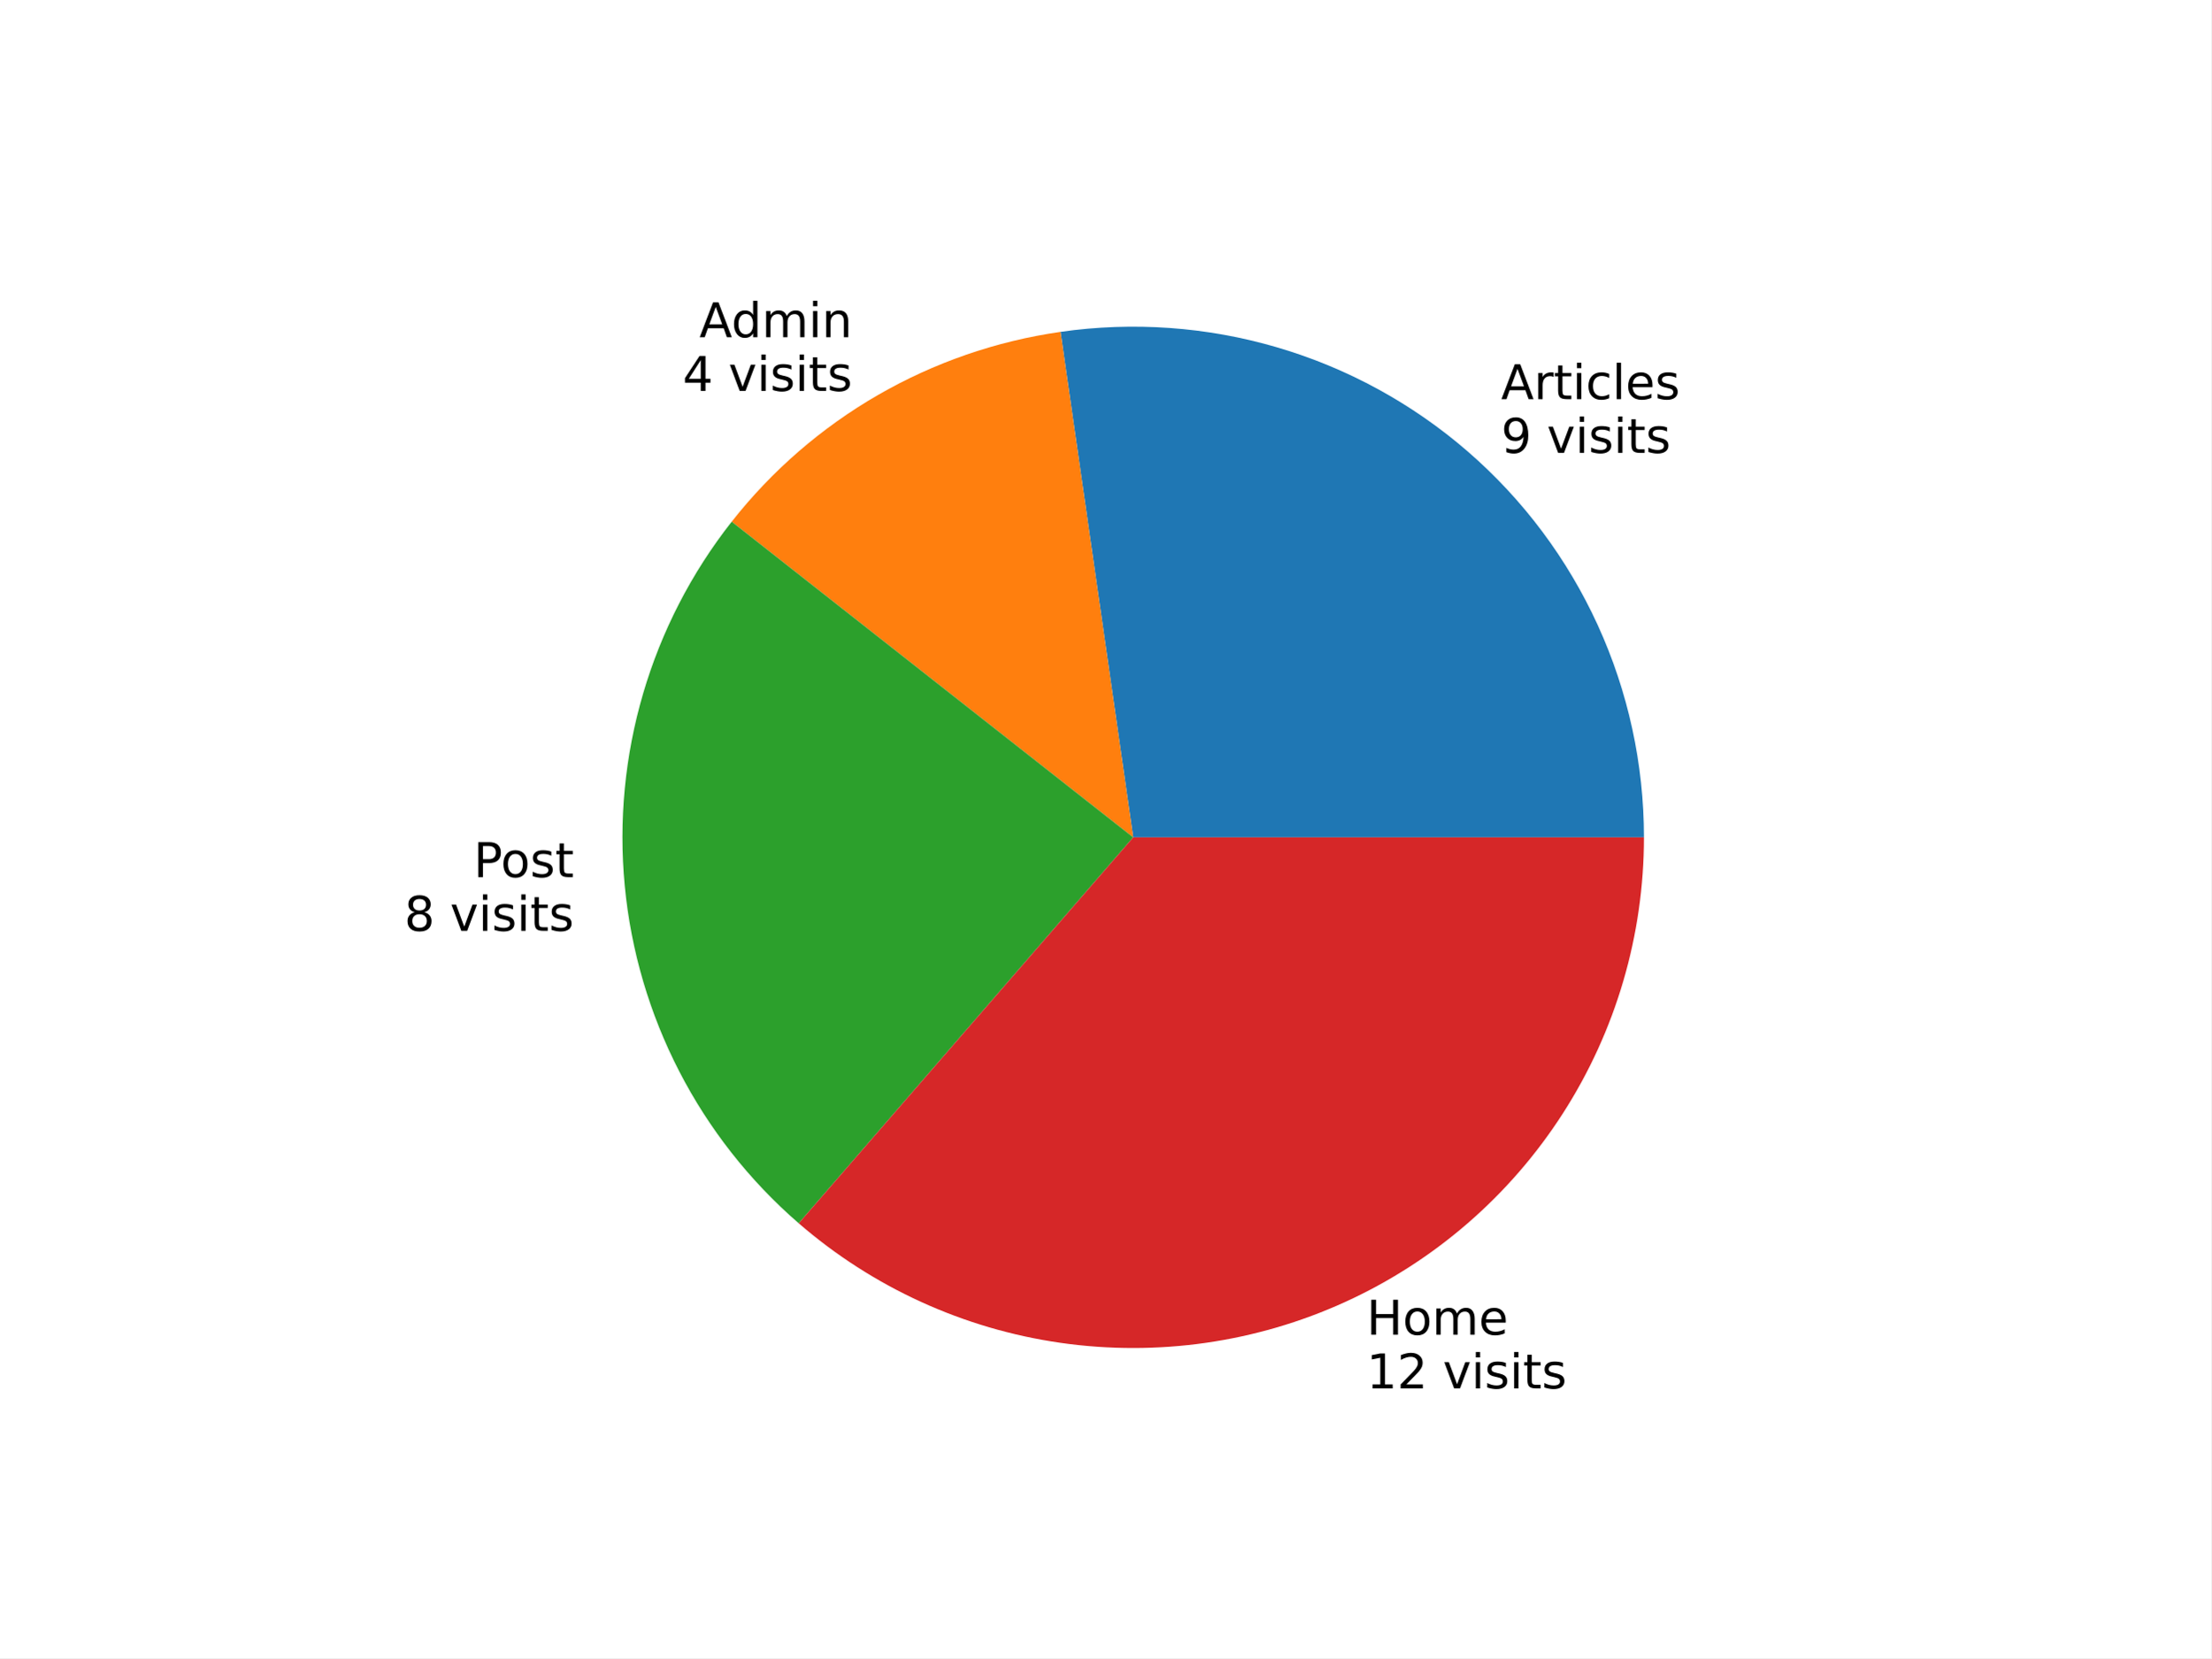
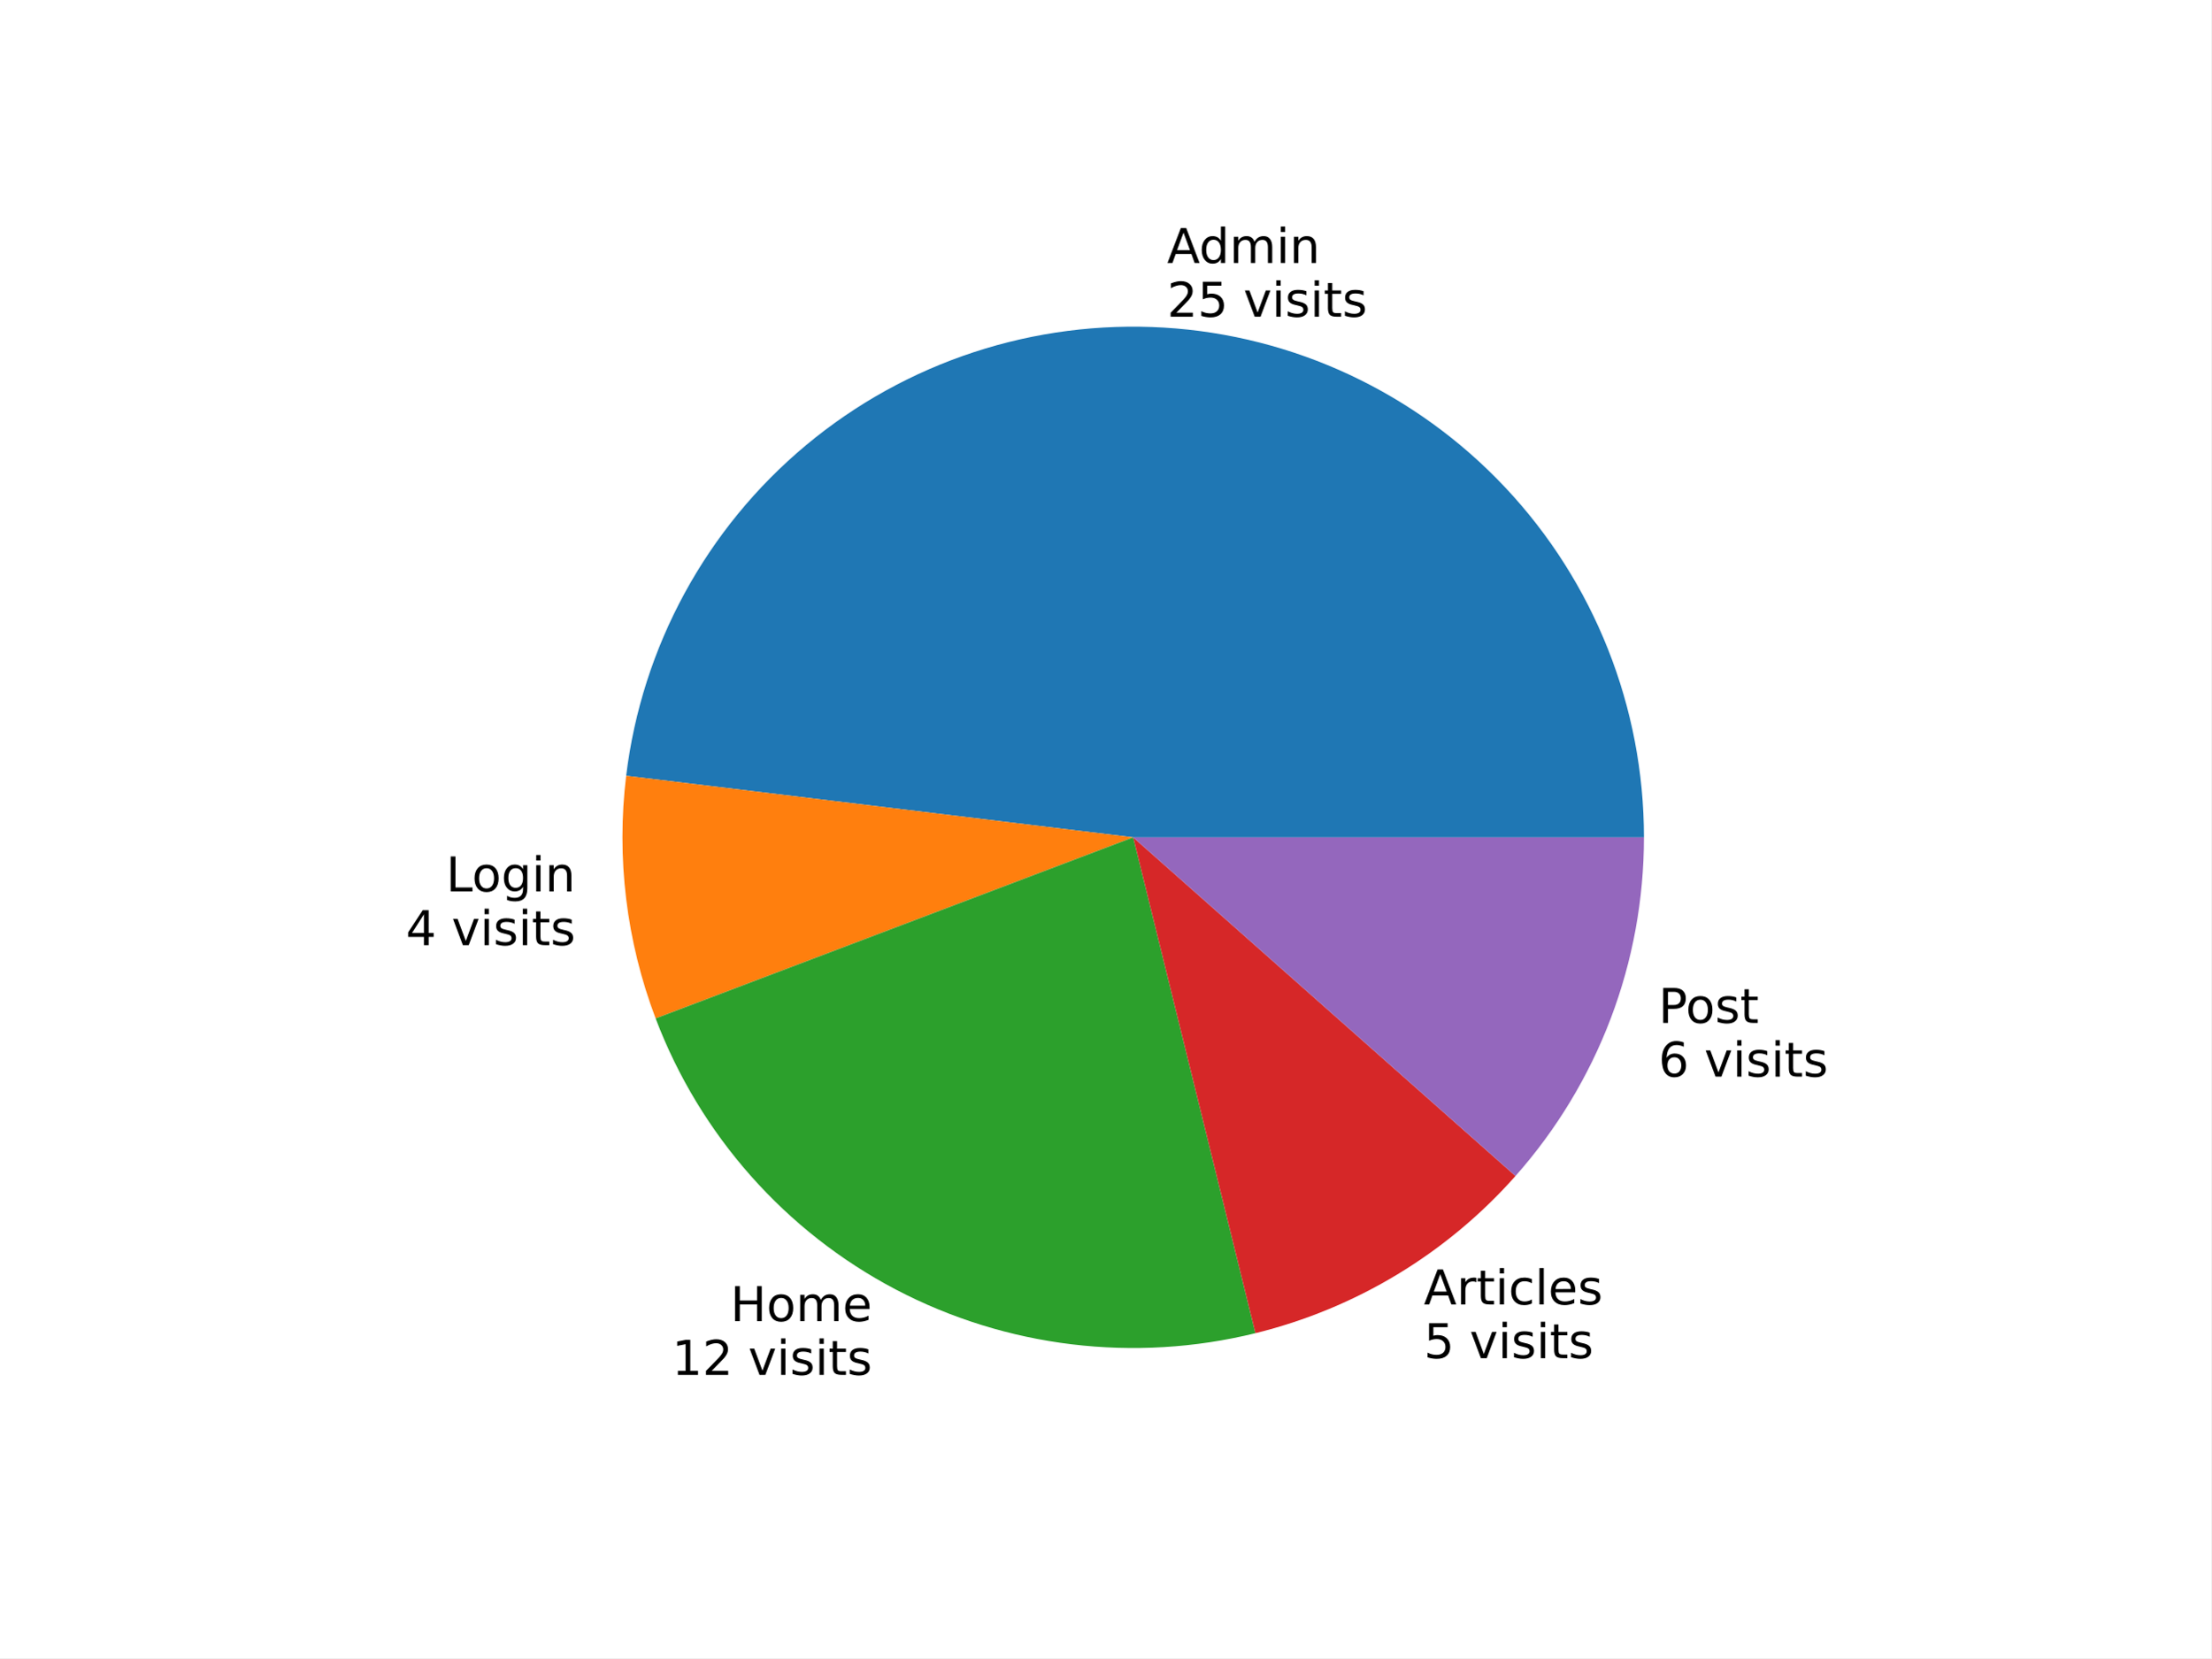
<svg xmlns="http://www.w3.org/2000/svg" xmlns:xlink="http://www.w3.org/1999/xlink" width="460.8pt" height="345.6pt" viewBox="0 0 460.8 345.6" version="1.1">
  <defs>
    <style type="text/css">*{stroke-linejoin: round; stroke-linecap: butt}</style>
  </defs>
  <g id="figure_1">
    <g id="patch_1">
      <path d="M 0 345.6  L 460.8 345.6  L 460.8 0  L 0 0  z " style="fill: #ffffff" />
    </g>
    <g id="axes_1">
      <g id="patch_2">
-         <path d="M 342.605 174.528  C 342.605 159.27 339.324 144.189 332.986 130.309  C 326.647 116.43 317.398 104.074 305.867 94.082  C 294.335 84.09 280.789 76.694 266.149 72.395  C 251.509 68.096 236.114 66.995 221.011 69.167  L 236.16 174.528  z " style="fill: #1f77b4" />
+         <path d="M 342.605 174.528  C 342.605 147.419 332.248 121.307 313.667 101.568  C 295.085 81.828 269.647 69.914 242.587 68.277  C 215.527 66.641 188.838 75.402 168.013 92.757  C 147.187 110.113 133.759 134.786 130.491 161.697  L 236.16 174.528  z " style="fill: #1f77b4" />
      </g>
      <g id="patch_3">
-         <path d="M 221.011 69.167  C 207.597 71.095 194.674 75.568 182.938 82.344  C 171.201 89.12 160.866 98.076 152.489 108.728  L 236.16 174.528  z " style="fill: #ff7f0e" />
+         <path d="M 130.491 161.697  C 129.457 170.22 129.457 178.836 130.491 187.358  C 131.526 195.881 133.588 204.247 136.632 212.274  L 236.16 174.528  z " style="fill: #ff7f0e" />
      </g>
      <g id="patch_4">
-         <path d="M 152.489 108.728  C 135.585 130.223 127.598 157.425 130.197 184.646  C 132.796 211.867 145.788 237.067 166.453 254.974  L 236.16 174.528  z " style="fill: #2ca02c" />
+         <path d="M 136.632 212.274  C 145.853 236.586 163.669 256.697 186.693 268.78  C 209.716 280.864 236.388 284.102 261.634 277.88  L 236.16 174.528  z " style="fill: #2ca02c" />
      </g>
      <g id="patch_5">
-         <path d="M 166.453 254.974  C 181.874 268.335 200.815 276.986 221.011 279.889  C 241.207 282.793 261.819 279.83 280.379 271.354  C 298.939 262.878 314.676 249.241 325.707 232.076  C 336.738 214.912 342.605 194.932 342.605 174.528  L 236.16 174.528  z " style="fill: #d62728" />
+         <path d="M 261.634 277.88  C 272.06 275.31 282.038 271.177 291.228 265.621  C 300.418 260.066 308.714 253.152 315.835 245.114  L 236.16 174.528  z " style="fill: #d62728" />
+       </g>
+       <g id="patch_6">
+         <path d="M 315.835 245.114  C 324.387 235.461 331.114 224.333 335.688 212.274  C 340.261 200.215 342.605 187.425 342.605 174.528  L 236.16 174.528  z " style="fill: #9467bd" />
      </g>
      <g id="matplotlib.axis_1" />
      <g id="matplotlib.axis_2" />
      <g id="text_1">
-         <g transform="translate(312.8372 83.19829) scale(0.1 -0.1)">
+         <g transform="translate(243.2297 54.81281) scale(0.1 -0.1)">
          <defs>
            <path id="DejaVuSans-41" d="M 2188 4044  L 1331 1722  L 3047 1722  L 2188 4044  z M 1831 4666  L 2547 4666  L 4325 0  L 3669 0  L 3244 1197  L 1141 1197  L 716 0  L 50 0  L 1831 4666  z " transform="scale(0.015625)" />
-             <path id="DejaVuSans-72" d="M 2631 2963  Q 2534 3019 2420 3045  Q 2306 3072 2169 3072  Q 1681 3072 1420 2755  Q 1159 2438 1159 1844  L 1159 0  L 581 0  L 581 3500  L 1159 3500  L 1159 2956  Q 1341 3275 1631 3429  Q 1922 3584 2338 3584  Q 2397 3584 2469 3576  Q 2541 3569 2628 3553  L 2631 2963  z " transform="scale(0.015625)" />
-             <path id="DejaVuSans-74" d="M 1172 4494  L 1172 3500  L 2356 3500  L 2356 3053  L 1172 3053  L 1172 1153  Q 1172 725 1289 603  Q 1406 481 1766 481  L 2356 481  L 2356 0  L 1766 0  Q 1100 0 847 248  Q 594 497 594 1153  L 594 3053  L 172 3053  L 172 3500  L 594 3500  L 594 4494  L 1172 4494  z " transform="scale(0.015625)" />
-             <path id="DejaVuSans-69" d="M 603 3500  L 1178 3500  L 1178 0  L 603 0  L 603 3500  z M 603 4863  L 1178 4863  L 1178 4134  L 603 4134  L 603 4863  z " transform="scale(0.015625)" />
-             <path id="DejaVuSans-63" d="M 3122 3366  L 3122 2828  Q 2878 2963 2633 3030  Q 2388 3097 2138 3097  Q 1578 3097 1268 2742  Q 959 2388 959 1747  Q 959 1106 1268 751  Q 1578 397 2138 397  Q 2388 397 2633 464  Q 2878 531 3122 666  L 3122 134  Q 2881 22 2623 -34  Q 2366 -91 2075 -91  Q 1284 -91 818 406  Q 353 903 353 1747  Q 353 2603 823 3093  Q 1294 3584 2113 3584  Q 2378 3584 2631 3529  Q 2884 3475 3122 3366  z " transform="scale(0.015625)" />
-             <path id="DejaVuSans-6c" d="M 603 4863  L 1178 4863  L 1178 0  L 603 0  L 603 4863  z " transform="scale(0.015625)" />
-             <path id="DejaVuSans-65" d="M 3597 1894  L 3597 1613  L 953 1613  Q 991 1019 1311 708  Q 1631 397 2203 397  Q 2534 397 2845 478  Q 3156 559 3463 722  L 3463 178  Q 3153 47 2828 -22  Q 2503 -91 2169 -91  Q 1331 -91 842 396  Q 353 884 353 1716  Q 353 2575 817 3079  Q 1281 3584 2069 3584  Q 2775 3584 3186 3129  Q 3597 2675 3597 1894  z M 3022 2063  Q 3016 2534 2758 2815  Q 2500 3097 2075 3097  Q 1594 3097 1305 2825  Q 1016 2553 972 2059  L 3022 2063  z " transform="scale(0.015625)" />
-             <path id="DejaVuSans-73" d="M 2834 3397  L 2834 2853  Q 2591 2978 2328 3040  Q 2066 3103 1784 3103  Q 1356 3103 1142 2972  Q 928 2841 928 2578  Q 928 2378 1081 2264  Q 1234 2150 1697 2047  L 1894 2003  Q 2506 1872 2764 1633  Q 3022 1394 3022 966  Q 3022 478 2636 193  Q 2250 -91 1575 -91  Q 1294 -91 989 -36  Q 684 19 347 128  L 347 722  Q 666 556 975 473  Q 1284 391 1588 391  Q 1994 391 2212 530  Q 2431 669 2431 922  Q 2431 1156 2273 1281  Q 2116 1406 1581 1522  L 1381 1569  Q 847 1681 609 1914  Q 372 2147 372 2553  Q 372 3047 722 3315  Q 1072 3584 1716 3584  Q 2034 3584 2315 3537  Q 2597 3491 2834 3397  z " transform="scale(0.015625)" />
-           </defs>
-           <use xlink:href="#DejaVuSans-41" />
-           <use xlink:href="#DejaVuSans-72" x="68.408" />
-           <use xlink:href="#DejaVuSans-74" x="109.521" />
-           <use xlink:href="#DejaVuSans-69" x="148.73" />
-           <use xlink:href="#DejaVuSans-63" x="176.514" />
-           <use xlink:href="#DejaVuSans-6c" x="231.494" />
-           <use xlink:href="#DejaVuSans-65" x="259.277" />
-           <use xlink:href="#DejaVuSans-73" x="320.801" />
-         </g>
-         <g transform="translate(312.8372 94.39611) scale(0.1 -0.1)">
-           <defs>
-             <path id="DejaVuSans-39" d="M 703 97  L 703 672  Q 941 559 1184 500  Q 1428 441 1663 441  Q 2288 441 2617 861  Q 2947 1281 2994 2138  Q 2813 1869 2534 1725  Q 2256 1581 1919 1581  Q 1219 1581 811 2004  Q 403 2428 403 3163  Q 403 3881 828 4315  Q 1253 4750 1959 4750  Q 2769 4750 3195 4129  Q 3622 3509 3622 2328  Q 3622 1225 3098 567  Q 2575 -91 1691 -91  Q 1453 -91 1209 -44  Q 966 3 703 97  z M 1959 2075  Q 2384 2075 2632 2365  Q 2881 2656 2881 3163  Q 2881 3666 2632 3958  Q 2384 4250 1959 4250  Q 1534 4250 1286 3958  Q 1038 3666 1038 3163  Q 1038 2656 1286 2365  Q 1534 2075 1959 2075  z " transform="scale(0.015625)" />
-             <path id="DejaVuSans-20" transform="scale(0.015625)" />
-             <path id="DejaVuSans-76" d="M 191 3500  L 800 3500  L 1894 563  L 2988 3500  L 3597 3500  L 2284 0  L 1503 0  L 191 3500  z " transform="scale(0.015625)" />
-           </defs>
-           <use xlink:href="#DejaVuSans-39" />
-           <use xlink:href="#DejaVuSans-20" x="63.623" />
-           <use xlink:href="#DejaVuSans-76" x="95.41" />
-           <use xlink:href="#DejaVuSans-69" x="154.59" />
-           <use xlink:href="#DejaVuSans-73" x="182.373" />
-           <use xlink:href="#DejaVuSans-69" x="234.473" />
-           <use xlink:href="#DejaVuSans-74" x="262.256" />
-           <use xlink:href="#DejaVuSans-73" x="301.465" />
-         </g>
-       </g>
-       <g id="text_2">
-         <g transform="translate(145.745 70.28618) scale(0.1 -0.1)">
-           <defs>
            <path id="DejaVuSans-64" d="M 2906 2969  L 2906 4863  L 3481 4863  L 3481 0  L 2906 0  L 2906 525  Q 2725 213 2448 61  Q 2172 -91 1784 -91  Q 1150 -91 751 415  Q 353 922 353 1747  Q 353 2572 751 3078  Q 1150 3584 1784 3584  Q 2172 3584 2448 3432  Q 2725 3281 2906 2969  z M 947 1747  Q 947 1113 1208 752  Q 1469 391 1925 391  Q 2381 391 2643 752  Q 2906 1113 2906 1747  Q 2906 2381 2643 2742  Q 2381 3103 1925 3103  Q 1469 3103 1208 2742  Q 947 2381 947 1747  z " transform="scale(0.015625)" />
            <path id="DejaVuSans-6d" d="M 3328 2828  Q 3544 3216 3844 3400  Q 4144 3584 4550 3584  Q 5097 3584 5394 3201  Q 5691 2819 5691 2113  L 5691 0  L 5113 0  L 5113 2094  Q 5113 2597 4934 2840  Q 4756 3084 4391 3084  Q 3944 3084 3684 2787  Q 3425 2491 3425 1978  L 3425 0  L 2847 0  L 2847 2094  Q 2847 2600 2669 2842  Q 2491 3084 2119 3084  Q 1678 3084 1418 2786  Q 1159 2488 1159 1978  L 1159 0  L 581 0  L 581 3500  L 1159 3500  L 1159 2956  Q 1356 3278 1631 3431  Q 1906 3584 2284 3584  Q 2666 3584 2933 3390  Q 3200 3197 3328 2828  z " transform="scale(0.015625)" />
+             <path id="DejaVuSans-69" d="M 603 3500  L 1178 3500  L 1178 0  L 603 0  L 603 3500  z M 603 4863  L 1178 4863  L 1178 4134  L 603 4134  L 603 4863  z " transform="scale(0.015625)" />
            <path id="DejaVuSans-6e" d="M 3513 2113  L 3513 0  L 2938 0  L 2938 2094  Q 2938 2591 2744 2837  Q 2550 3084 2163 3084  Q 1697 3084 1428 2787  Q 1159 2491 1159 1978  L 1159 0  L 581 0  L 581 3500  L 1159 3500  L 1159 2956  Q 1366 3272 1645 3428  Q 1925 3584 2291 3584  Q 2894 3584 3203 3211  Q 3513 2838 3513 2113  z " transform="scale(0.015625)" />
          </defs>
          <use xlink:href="#DejaVuSans-41" />
          <use xlink:href="#DejaVuSans-64" x="66.658" />
          <use xlink:href="#DejaVuSans-6d" x="130.135" />
          <use xlink:href="#DejaVuSans-69" x="227.547" />
          <use xlink:href="#DejaVuSans-6e" x="255.33" />
        </g>
-         <g transform="translate(142.2607 81.48399) scale(0.1 -0.1)">
+         <g transform="translate(243.2297 66.01063) scale(0.1 -0.1)">
+           <defs>
+             <path id="DejaVuSans-32" d="M 1228 531  L 3431 531  L 3431 0  L 469 0  L 469 531  Q 828 903 1448 1529  Q 2069 2156 2228 2338  Q 2531 2678 2651 2914  Q 2772 3150 2772 3378  Q 2772 3750 2511 3984  Q 2250 4219 1831 4219  Q 1534 4219 1204 4116  Q 875 4013 500 3803  L 500 4441  Q 881 4594 1212 4672  Q 1544 4750 1819 4750  Q 2544 4750 2975 4387  Q 3406 4025 3406 3419  Q 3406 3131 3298 2873  Q 3191 2616 2906 2266  Q 2828 2175 2409 1742  Q 1991 1309 1228 531  z " transform="scale(0.015625)" />
+             <path id="DejaVuSans-35" d="M 691 4666  L 3169 4666  L 3169 4134  L 1269 4134  L 1269 2991  Q 1406 3038 1543 3061  Q 1681 3084 1819 3084  Q 2600 3084 3056 2656  Q 3513 2228 3513 1497  Q 3513 744 3044 326  Q 2575 -91 1722 -91  Q 1428 -91 1123 -41  Q 819 9 494 109  L 494 744  Q 775 591 1075 516  Q 1375 441 1709 441  Q 2250 441 2565 725  Q 2881 1009 2881 1497  Q 2881 1984 2565 2268  Q 2250 2553 1709 2553  Q 1456 2553 1204 2497  Q 953 2441 691 2322  L 691 4666  z " transform="scale(0.015625)" />
+             <path id="DejaVuSans-20" transform="scale(0.015625)" />
+             <path id="DejaVuSans-76" d="M 191 3500  L 800 3500  L 1894 563  L 2988 3500  L 3597 3500  L 2284 0  L 1503 0  L 191 3500  z " transform="scale(0.015625)" />
+             <path id="DejaVuSans-73" d="M 2834 3397  L 2834 2853  Q 2591 2978 2328 3040  Q 2066 3103 1784 3103  Q 1356 3103 1142 2972  Q 928 2841 928 2578  Q 928 2378 1081 2264  Q 1234 2150 1697 2047  L 1894 2003  Q 2506 1872 2764 1633  Q 3022 1394 3022 966  Q 3022 478 2636 193  Q 2250 -91 1575 -91  Q 1294 -91 989 -36  Q 684 19 347 128  L 347 722  Q 666 556 975 473  Q 1284 391 1588 391  Q 1994 391 2212 530  Q 2431 669 2431 922  Q 2431 1156 2273 1281  Q 2116 1406 1581 1522  L 1381 1569  Q 847 1681 609 1914  Q 372 2147 372 2553  Q 372 3047 722 3315  Q 1072 3584 1716 3584  Q 2034 3584 2315 3537  Q 2597 3491 2834 3397  z " transform="scale(0.015625)" />
+             <path id="DejaVuSans-74" d="M 1172 4494  L 1172 3500  L 2356 3500  L 2356 3053  L 1172 3053  L 1172 1153  Q 1172 725 1289 603  Q 1406 481 1766 481  L 2356 481  L 2356 0  L 1766 0  Q 1100 0 847 248  Q 594 497 594 1153  L 594 3053  L 172 3053  L 172 3500  L 594 3500  L 594 4494  L 1172 4494  z " transform="scale(0.015625)" />
+           </defs>
+           <use xlink:href="#DejaVuSans-32" />
+           <use xlink:href="#DejaVuSans-35" x="63.623" />
+           <use xlink:href="#DejaVuSans-20" x="127.246" />
+           <use xlink:href="#DejaVuSans-76" x="159.033" />
+           <use xlink:href="#DejaVuSans-69" x="218.213" />
+           <use xlink:href="#DejaVuSans-73" x="245.996" />
+           <use xlink:href="#DejaVuSans-69" x="298.096" />
+           <use xlink:href="#DejaVuSans-74" x="325.879" />
+           <use xlink:href="#DejaVuSans-73" x="365.088" />
+         </g>
+       </g>
+       <g id="text_2">
+         <g transform="translate(92.94474 185.802) scale(0.1 -0.1)">
+           <defs>
+             <path id="DejaVuSans-4c" d="M 628 4666  L 1259 4666  L 1259 531  L 3531 531  L 3531 0  L 628 0  L 628 4666  z " transform="scale(0.015625)" />
+             <path id="DejaVuSans-6f" d="M 1959 3097  Q 1497 3097 1228 2736  Q 959 2375 959 1747  Q 959 1119 1226 758  Q 1494 397 1959 397  Q 2419 397 2687 759  Q 2956 1122 2956 1747  Q 2956 2369 2687 2733  Q 2419 3097 1959 3097  z M 1959 3584  Q 2709 3584 3137 3096  Q 3566 2609 3566 1747  Q 3566 888 3137 398  Q 2709 -91 1959 -91  Q 1206 -91 779 398  Q 353 888 353 1747  Q 353 2609 779 3096  Q 1206 3584 1959 3584  z " transform="scale(0.015625)" />
+             <path id="DejaVuSans-67" d="M 2906 1791  Q 2906 2416 2648 2759  Q 2391 3103 1925 3103  Q 1463 3103 1205 2759  Q 947 2416 947 1791  Q 947 1169 1205 825  Q 1463 481 1925 481  Q 2391 481 2648 825  Q 2906 1169 2906 1791  z M 3481 434  Q 3481 -459 3084 -895  Q 2688 -1331 1869 -1331  Q 1566 -1331 1297 -1286  Q 1028 -1241 775 -1147  L 775 -588  Q 1028 -725 1275 -790  Q 1522 -856 1778 -856  Q 2344 -856 2625 -561  Q 2906 -266 2906 331  L 2906 616  Q 2728 306 2450 153  Q 2172 0 1784 0  Q 1141 0 747 490  Q 353 981 353 1791  Q 353 2603 747 3093  Q 1141 3584 1784 3584  Q 2172 3584 2450 3431  Q 2728 3278 2906 2969  L 2906 3500  L 3481 3500  L 3481 434  z " transform="scale(0.015625)" />
+           </defs>
+           <use xlink:href="#DejaVuSans-4c" />
+           <use xlink:href="#DejaVuSans-6f" x="53.963" />
+           <use xlink:href="#DejaVuSans-67" x="115.145" />
+           <use xlink:href="#DejaVuSans-69" x="178.621" />
+           <use xlink:href="#DejaVuSans-6e" x="206.404" />
+         </g>
+         <g transform="translate(84.56974 196.9998) scale(0.1 -0.1)">
          <defs>
            <path id="DejaVuSans-34" d="M 2419 4116  L 825 1625  L 2419 1625  L 2419 4116  z M 2253 4666  L 3047 4666  L 3047 1625  L 3713 1625  L 3713 1100  L 3047 1100  L 3047 0  L 2419 0  L 2419 1100  L 313 1100  L 313 1709  L 2253 4666  z " transform="scale(0.015625)" />
          </defs>
          <use xlink:href="#DejaVuSans-34" />
          <use xlink:href="#DejaVuSans-20" x="63.623" />
          <use xlink:href="#DejaVuSans-76" x="95.41" />
          <use xlink:href="#DejaVuSans-69" x="154.59" />
          <use xlink:href="#DejaVuSans-73" x="182.373" />
          <use xlink:href="#DejaVuSans-69" x="234.473" />
          <use xlink:href="#DejaVuSans-74" x="262.256" />
          <use xlink:href="#DejaVuSans-73" x="301.465" />
        </g>
      </g>
      <g id="text_3">
-         <g transform="translate(98.68528 182.8185) scale(0.1 -0.1)">
-           <defs>
-             <path id="DejaVuSans-50" d="M 1259 4147  L 1259 2394  L 2053 2394  Q 2494 2394 2734 2622  Q 2975 2850 2975 3272  Q 2975 3691 2734 3919  Q 2494 4147 2053 4147  L 1259 4147  z M 628 4666  L 2053 4666  Q 2838 4666 3239 4311  Q 3641 3956 3641 3272  Q 3641 2581 3239 2228  Q 2838 1875 2053 1875  L 1259 1875  L 1259 0  L 628 0  L 628 4666  z " transform="scale(0.015625)" />
-             <path id="DejaVuSans-6f" d="M 1959 3097  Q 1497 3097 1228 2736  Q 959 2375 959 1747  Q 959 1119 1226 758  Q 1494 397 1959 397  Q 2419 397 2687 759  Q 2956 1122 2956 1747  Q 2956 2369 2687 2733  Q 2419 3097 1959 3097  z M 1959 3584  Q 2709 3584 3137 3096  Q 3566 2609 3566 1747  Q 3566 888 3137 398  Q 2709 -91 1959 -91  Q 1206 -91 779 398  Q 353 888 353 1747  Q 353 2609 779 3096  Q 1206 3584 1959 3584  z " transform="scale(0.015625)" />
-           </defs>
-           <use xlink:href="#DejaVuSans-50" />
-           <use xlink:href="#DejaVuSans-6f" x="56.678" />
-           <use xlink:href="#DejaVuSans-73" x="117.859" />
-           <use xlink:href="#DejaVuSans-74" x="169.959" />
-         </g>
-         <g transform="translate(84.24622 194.0163) scale(0.1 -0.1)">
-           <defs>
-             <path id="DejaVuSans-38" d="M 2034 2216  Q 1584 2216 1326 1975  Q 1069 1734 1069 1313  Q 1069 891 1326 650  Q 1584 409 2034 409  Q 2484 409 2743 651  Q 3003 894 3003 1313  Q 3003 1734 2745 1975  Q 2488 2216 2034 2216  z M 1403 2484  Q 997 2584 770 2862  Q 544 3141 544 3541  Q 544 4100 942 4425  Q 1341 4750 2034 4750  Q 2731 4750 3128 4425  Q 3525 4100 3525 3541  Q 3525 3141 3298 2862  Q 3072 2584 2669 2484  Q 3125 2378 3379 2068  Q 3634 1759 3634 1313  Q 3634 634 3220 271  Q 2806 -91 2034 -91  Q 1263 -91 848 271  Q 434 634 434 1313  Q 434 1759 690 2068  Q 947 2378 1403 2484  z M 1172 3481  Q 1172 3119 1398 2916  Q 1625 2713 2034 2713  Q 2441 2713 2670 2916  Q 2900 3119 2900 3481  Q 2900 3844 2670 4047  Q 2441 4250 2034 4250  Q 1625 4250 1398 4047  Q 1172 3844 1172 3481  z " transform="scale(0.015625)" />
-           </defs>
-           <use xlink:href="#DejaVuSans-38" />
-           <use xlink:href="#DejaVuSans-20" x="63.623" />
-           <use xlink:href="#DejaVuSans-76" x="95.41" />
-           <use xlink:href="#DejaVuSans-69" x="154.59" />
-           <use xlink:href="#DejaVuSans-73" x="182.373" />
-           <use xlink:href="#DejaVuSans-69" x="234.473" />
-           <use xlink:href="#DejaVuSans-74" x="262.256" />
-           <use xlink:href="#DejaVuSans-73" x="301.465" />
-         </g>
-       </g>
-       <g id="text_4">
-         <g transform="translate(284.8007 278.1966) scale(0.1 -0.1)">
+         <g transform="translate(152.2131 275.3659) scale(0.1 -0.1)">
          <defs>
            <path id="DejaVuSans-48" d="M 628 4666  L 1259 4666  L 1259 2753  L 3553 2753  L 3553 4666  L 4184 4666  L 4184 0  L 3553 0  L 3553 2222  L 1259 2222  L 1259 0  L 628 0  L 628 4666  z " transform="scale(0.015625)" />
+             <path id="DejaVuSans-65" d="M 3597 1894  L 3597 1613  L 953 1613  Q 991 1019 1311 708  Q 1631 397 2203 397  Q 2534 397 2845 478  Q 3156 559 3463 722  L 3463 178  Q 3153 47 2828 -22  Q 2503 -91 2169 -91  Q 1331 -91 842 396  Q 353 884 353 1716  Q 353 2575 817 3079  Q 1281 3584 2069 3584  Q 2775 3584 3186 3129  Q 3597 2675 3597 1894  z M 3022 2063  Q 3016 2534 2758 2815  Q 2500 3097 2075 3097  Q 1594 3097 1305 2825  Q 1016 2553 972 2059  L 3022 2063  z " transform="scale(0.015625)" />
          </defs>
          <use xlink:href="#DejaVuSans-48" />
          <use xlink:href="#DejaVuSans-6f" x="75.195" />
          <use xlink:href="#DejaVuSans-6d" x="136.377" />
          <use xlink:href="#DejaVuSans-65" x="233.789" />
        </g>
-         <g transform="translate(284.8007 289.3944) scale(0.1 -0.1)">
+         <g transform="translate(140.0287 286.5637) scale(0.1 -0.1)">
          <defs>
            <path id="DejaVuSans-31" d="M 794 531  L 1825 531  L 1825 4091  L 703 3866  L 703 4441  L 1819 4666  L 2450 4666  L 2450 531  L 3481 531  L 3481 0  L 794 0  L 794 531  z " transform="scale(0.015625)" />
-             <path id="DejaVuSans-32" d="M 1228 531  L 3431 531  L 3431 0  L 469 0  L 469 531  Q 828 903 1448 1529  Q 2069 2156 2228 2338  Q 2531 2678 2651 2914  Q 2772 3150 2772 3378  Q 2772 3750 2511 3984  Q 2250 4219 1831 4219  Q 1534 4219 1204 4116  Q 875 4013 500 3803  L 500 4441  Q 881 4594 1212 4672  Q 1544 4750 1819 4750  Q 2544 4750 2975 4387  Q 3406 4025 3406 3419  Q 3406 3131 3298 2873  Q 3191 2616 2906 2266  Q 2828 2175 2409 1742  Q 1991 1309 1228 531  z " transform="scale(0.015625)" />
          </defs>
          <use xlink:href="#DejaVuSans-31" />
          <use xlink:href="#DejaVuSans-32" x="63.623" />
          <use xlink:href="#DejaVuSans-20" x="127.246" />
          <use xlink:href="#DejaVuSans-76" x="159.033" />
          <use xlink:href="#DejaVuSans-69" x="218.213" />
          <use xlink:href="#DejaVuSans-73" x="245.996" />
          <use xlink:href="#DejaVuSans-69" x="298.096" />
          <use xlink:href="#DejaVuSans-74" x="325.879" />
          <use xlink:href="#DejaVuSans-73" x="365.088" />
        </g>
      </g>
+       <g id="text_4">
+         <g transform="translate(296.7347 271.8913) scale(0.1 -0.1)">
+           <defs>
+             <path id="DejaVuSans-72" d="M 2631 2963  Q 2534 3019 2420 3045  Q 2306 3072 2169 3072  Q 1681 3072 1420 2755  Q 1159 2438 1159 1844  L 1159 0  L 581 0  L 581 3500  L 1159 3500  L 1159 2956  Q 1341 3275 1631 3429  Q 1922 3584 2338 3584  Q 2397 3584 2469 3576  Q 2541 3569 2628 3553  L 2631 2963  z " transform="scale(0.015625)" />
+             <path id="DejaVuSans-63" d="M 3122 3366  L 3122 2828  Q 2878 2963 2633 3030  Q 2388 3097 2138 3097  Q 1578 3097 1268 2742  Q 959 2388 959 1747  Q 959 1106 1268 751  Q 1578 397 2138 397  Q 2388 397 2633 464  Q 2878 531 3122 666  L 3122 134  Q 2881 22 2623 -34  Q 2366 -91 2075 -91  Q 1284 -91 818 406  Q 353 903 353 1747  Q 353 2603 823 3093  Q 1294 3584 2113 3584  Q 2378 3584 2631 3529  Q 2884 3475 3122 3366  z " transform="scale(0.015625)" />
+             <path id="DejaVuSans-6c" d="M 603 4863  L 1178 4863  L 1178 0  L 603 0  L 603 4863  z " transform="scale(0.015625)" />
+           </defs>
+           <use xlink:href="#DejaVuSans-41" />
+           <use xlink:href="#DejaVuSans-72" x="68.408" />
+           <use xlink:href="#DejaVuSans-74" x="109.521" />
+           <use xlink:href="#DejaVuSans-69" x="148.73" />
+           <use xlink:href="#DejaVuSans-63" x="176.514" />
+           <use xlink:href="#DejaVuSans-6c" x="231.494" />
+           <use xlink:href="#DejaVuSans-65" x="259.277" />
+           <use xlink:href="#DejaVuSans-73" x="320.801" />
+         </g>
+         <g transform="translate(296.7347 283.0891) scale(0.1 -0.1)">
+           <use xlink:href="#DejaVuSans-35" />
+           <use xlink:href="#DejaVuSans-20" x="63.623" />
+           <use xlink:href="#DejaVuSans-76" x="95.41" />
+           <use xlink:href="#DejaVuSans-69" x="154.59" />
+           <use xlink:href="#DejaVuSans-73" x="182.373" />
+           <use xlink:href="#DejaVuSans-69" x="234.473" />
+           <use xlink:href="#DejaVuSans-74" x="262.256" />
+           <use xlink:href="#DejaVuSans-73" x="301.465" />
+         </g>
+       </g>
+       <g id="text_5">
+         <g transform="translate(345.6404 213.2089) scale(0.1 -0.1)">
+           <defs>
+             <path id="DejaVuSans-50" d="M 1259 4147  L 1259 2394  L 2053 2394  Q 2494 2394 2734 2622  Q 2975 2850 2975 3272  Q 2975 3691 2734 3919  Q 2494 4147 2053 4147  L 1259 4147  z M 628 4666  L 2053 4666  Q 2838 4666 3239 4311  Q 3641 3956 3641 3272  Q 3641 2581 3239 2228  Q 2838 1875 2053 1875  L 1259 1875  L 1259 0  L 628 0  L 628 4666  z " transform="scale(0.015625)" />
+           </defs>
+           <use xlink:href="#DejaVuSans-50" />
+           <use xlink:href="#DejaVuSans-6f" x="56.678" />
+           <use xlink:href="#DejaVuSans-73" x="117.859" />
+           <use xlink:href="#DejaVuSans-74" x="169.959" />
+         </g>
+         <g transform="translate(345.6404 224.4067) scale(0.1 -0.1)">
+           <defs>
+             <path id="DejaVuSans-36" d="M 2113 2584  Q 1688 2584 1439 2293  Q 1191 2003 1191 1497  Q 1191 994 1439 701  Q 1688 409 2113 409  Q 2538 409 2786 701  Q 3034 994 3034 1497  Q 3034 2003 2786 2293  Q 2538 2584 2113 2584  z M 3366 4563  L 3366 3988  Q 3128 4100 2886 4159  Q 2644 4219 2406 4219  Q 1781 4219 1451 3797  Q 1122 3375 1075 2522  Q 1259 2794 1537 2939  Q 1816 3084 2150 3084  Q 2853 3084 3261 2657  Q 3669 2231 3669 1497  Q 3669 778 3244 343  Q 2819 -91 2113 -91  Q 1303 -91 875 529  Q 447 1150 447 2328  Q 447 3434 972 4092  Q 1497 4750 2381 4750  Q 2619 4750 2861 4703  Q 3103 4656 3366 4563  z " transform="scale(0.015625)" />
+           </defs>
+           <use xlink:href="#DejaVuSans-36" />
+           <use xlink:href="#DejaVuSans-20" x="63.623" />
+           <use xlink:href="#DejaVuSans-76" x="95.41" />
+           <use xlink:href="#DejaVuSans-69" x="154.59" />
+           <use xlink:href="#DejaVuSans-73" x="182.373" />
+           <use xlink:href="#DejaVuSans-69" x="234.473" />
+           <use xlink:href="#DejaVuSans-74" x="262.256" />
+           <use xlink:href="#DejaVuSans-73" x="301.465" />
+         </g>
+       </g>
    </g>
  </g>
</svg>
